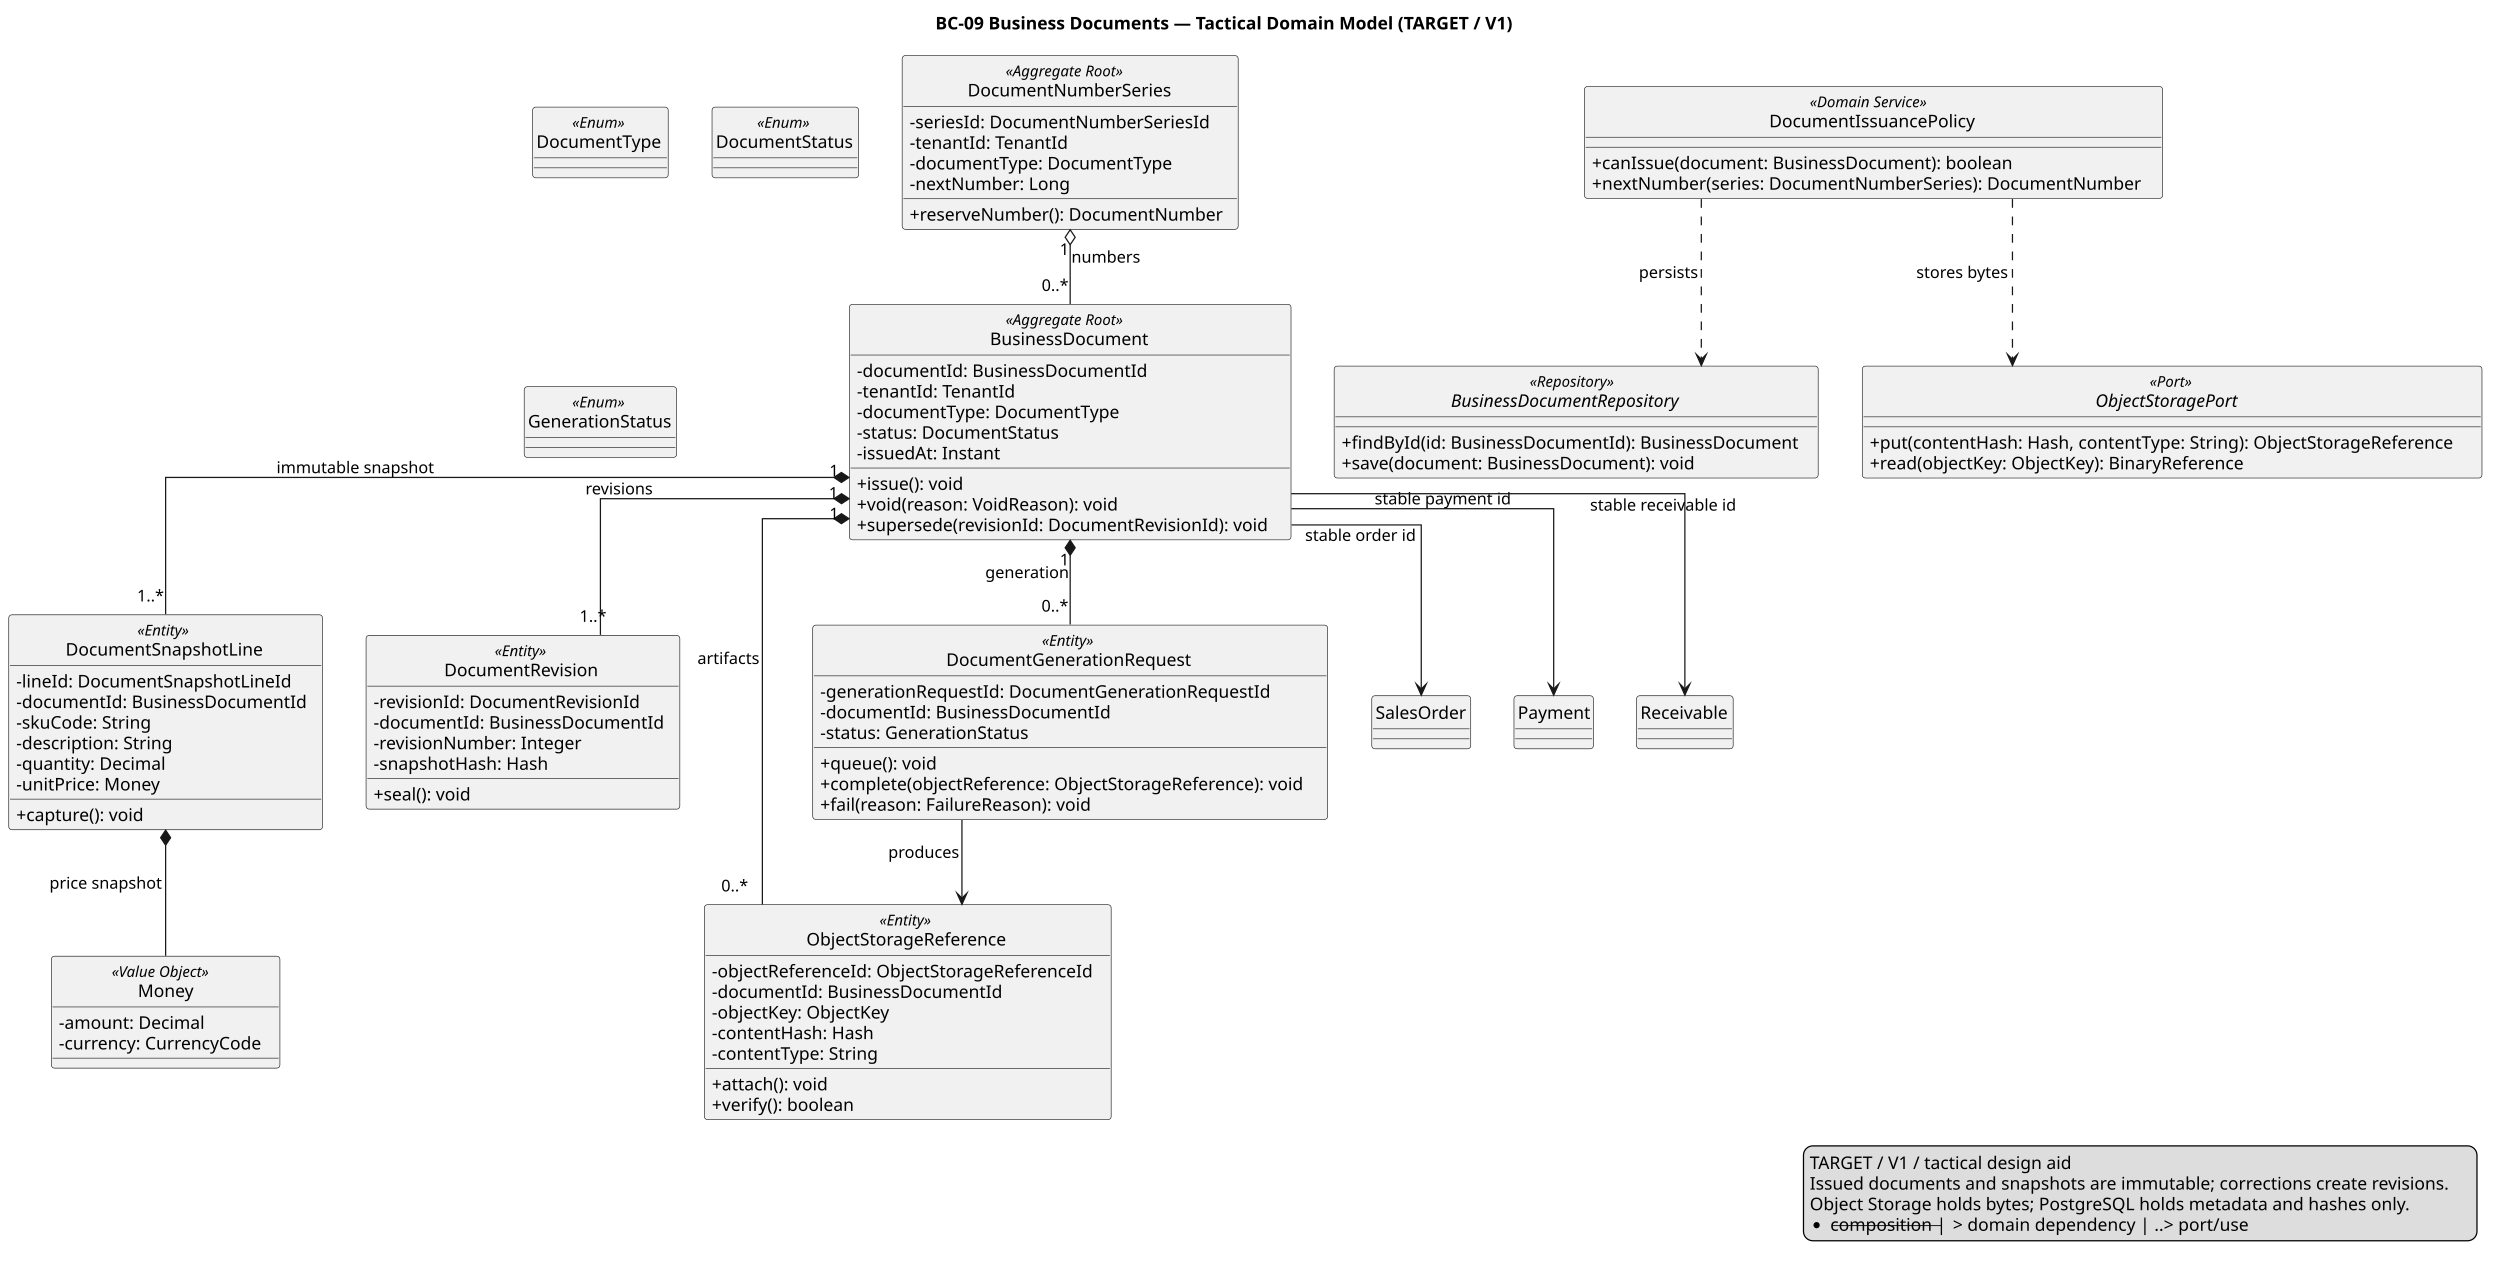
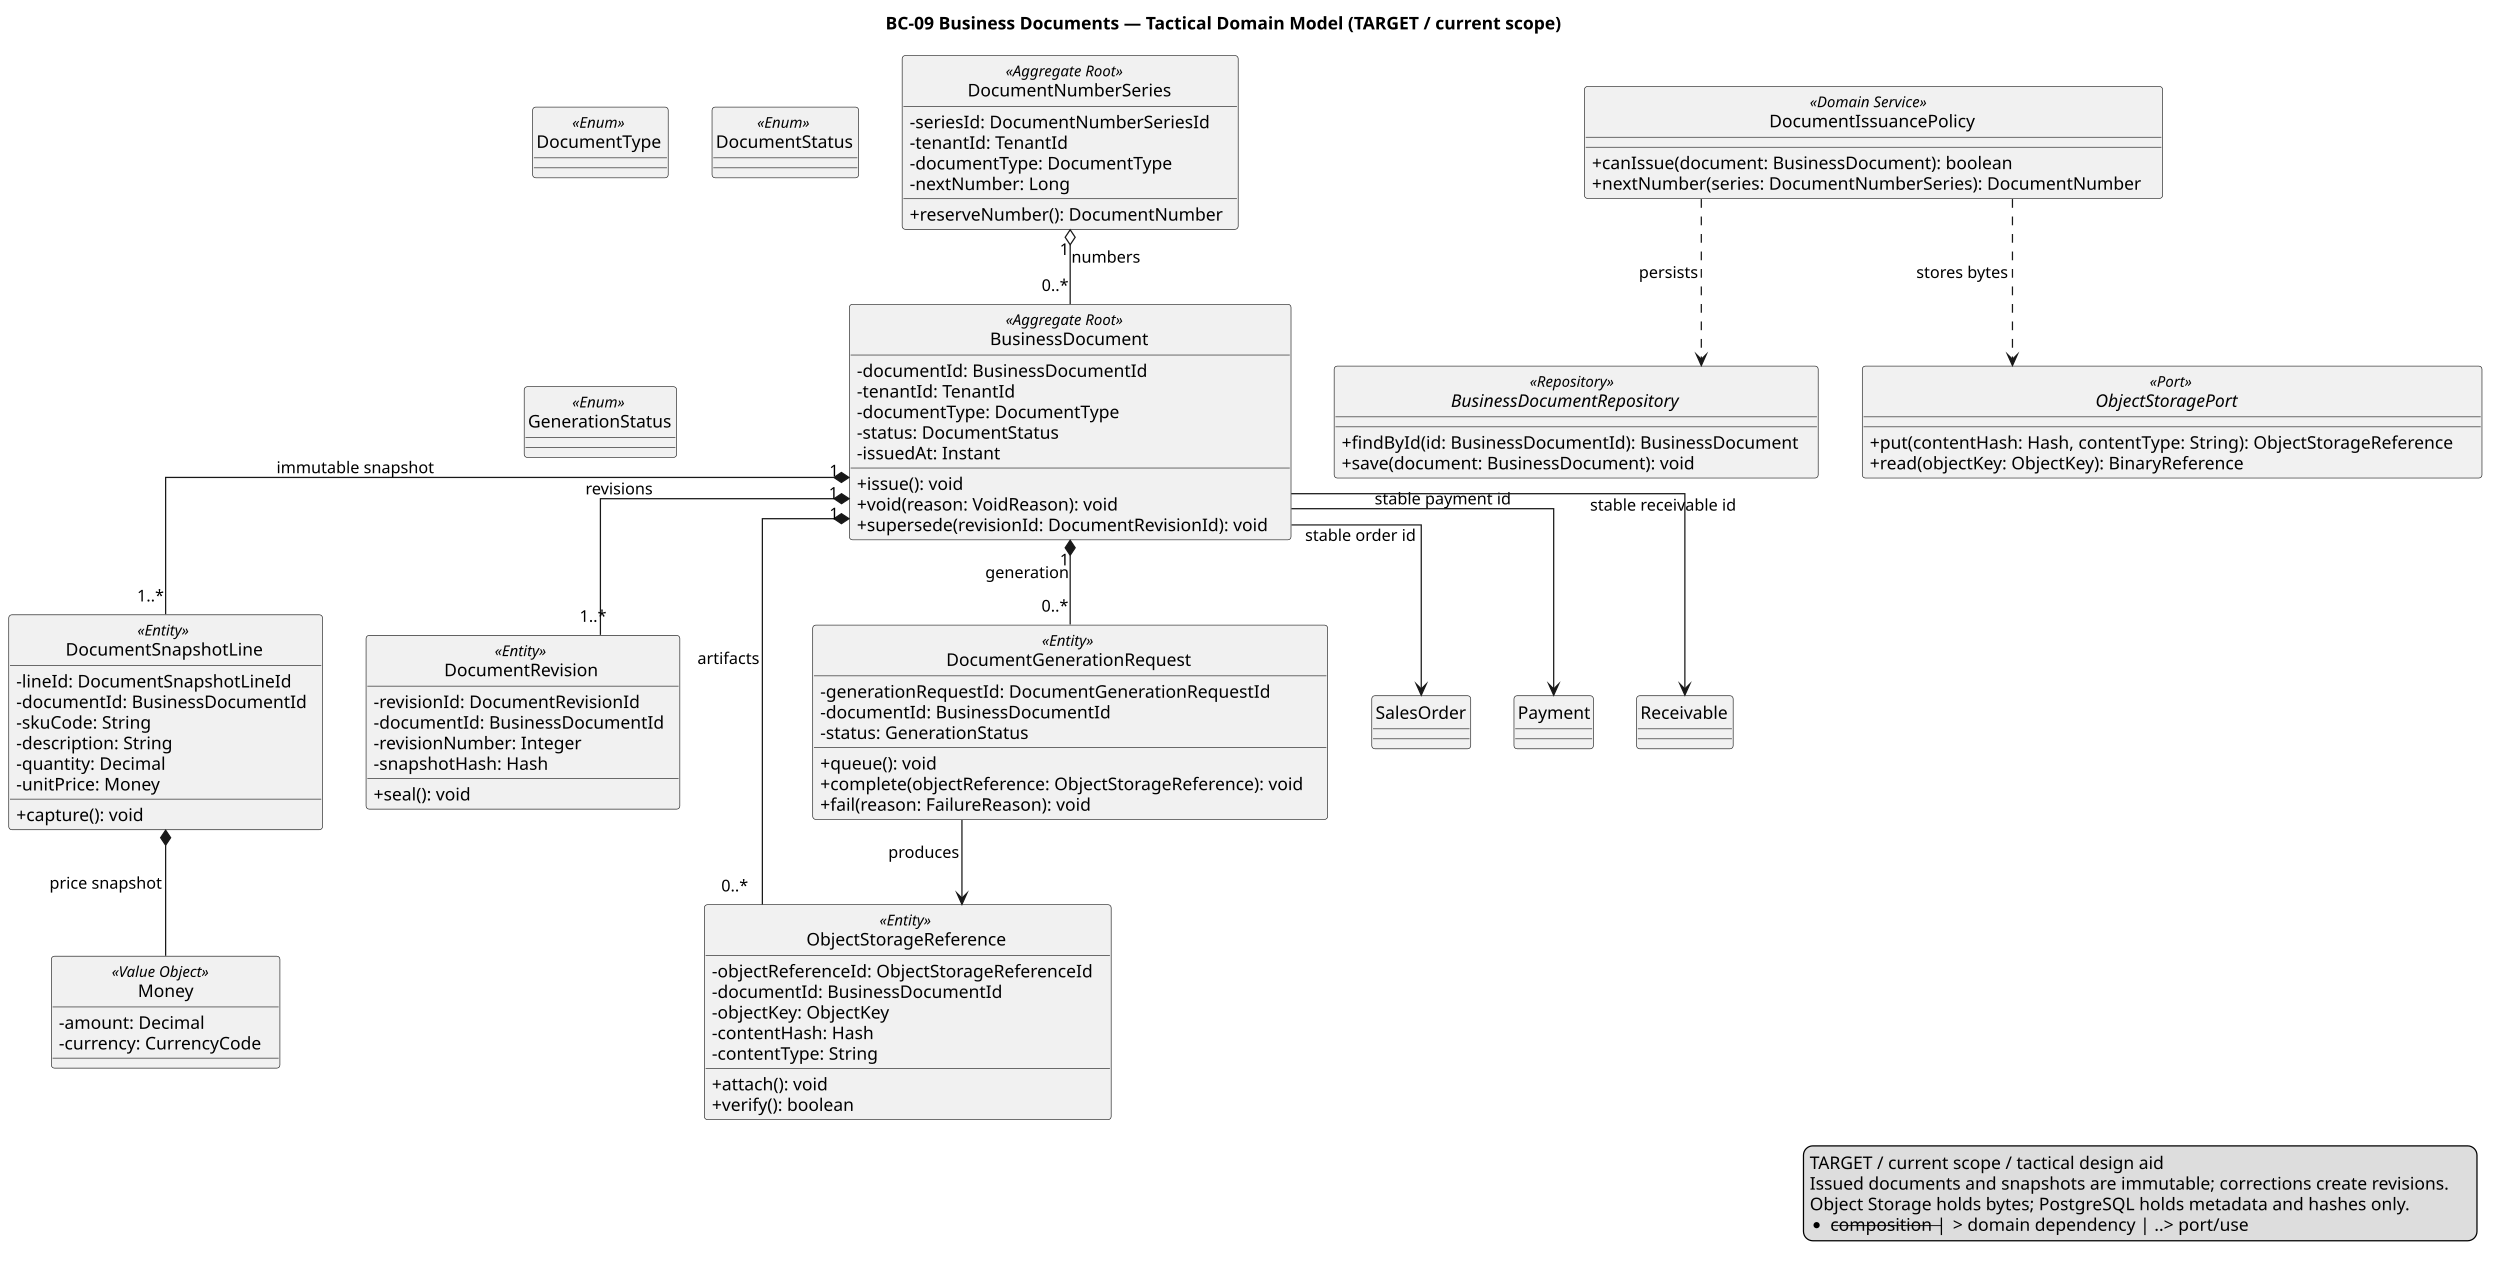
<svg xmlns="http://www.w3.org/2000/svg" contentStyleType="text/css" data-diagram-type="CLASS" height="1012px" preserveAspectRatio="none" style="width:2001px;height:1012px;background:#FFFFFF;" version="1.1" viewBox="0 0 2001 1012" width="2001px" zoomAndPan="magnify">
  <defs />
  <g>
    <g class="title" data-source-line="1">
-       <text fill="#000000" font-family="sans-serif" font-size="14" font-weight="700" lengthAdjust="spacing" textLength="497.219" x="748.676" y="23.535">BC-09 Business Documents — Tactical Domain Model (TARGET / V1)</text>
+       <text fill="#000000" font-family="sans-serif" font-size="14" font-weight="700" lengthAdjust="spacing" textLength="577.049" x="708.761" y="23.535">BC-09 Business Documents — Tactical Domain Model (TARGET / current scope)</text>
    </g>
    <g class="entity" data-qualified-name="DocumentNumberSeries" data-source-line="7" id="ent0001">
      <rect fill="#F1F1F1" height="139.062" rx="2.5" ry="2.5" style="stroke:#181818;stroke-width:0.5;" width="268.956" x="722.09" y="44.488" />
      <text fill="#000000" font-family="sans-serif" font-size="12" font-style="italic" lengthAdjust="spacing" textLength="103.312" x="804.912" y="61.09">«Aggregate Root»</text>
      <text fill="#000000" font-family="sans-serif" font-size="14" lengthAdjust="spacing" textLength="164.233" x="774.451" y="77.156">DocumentNumberSeries</text>
      <line style="stroke:#181818;stroke-width:0.5;" x1="723.09" x2="990.046" y1="85.109" y2="85.109" />
      <text fill="#000000" font-family="sans-serif" font-size="14" lengthAdjust="spacing" textLength="246.531" x="728.09" y="102.644">-seriesId: DocumentNumberSeriesId</text>
      <text fill="#000000" font-family="sans-serif" font-size="14" lengthAdjust="spacing" textLength="133.027" x="728.09" y="119.133">-tenantId: TenantId</text>
      <text fill="#000000" font-family="sans-serif" font-size="14" lengthAdjust="spacing" textLength="220.322" x="728.09" y="135.621">-documentType: DocumentType</text>
      <text fill="#000000" font-family="sans-serif" font-size="14" lengthAdjust="spacing" textLength="135.194" x="728.09" y="152.109">-nextNumber: Long</text>
      <line style="stroke:#181818;stroke-width:0.5;" x1="723.09" x2="990.046" y1="159.062" y2="159.062" />
      <text fill="#000000" font-family="sans-serif" font-size="14" lengthAdjust="spacing" textLength="256.956" x="728.09" y="176.598">+reserveNumber(): DocumentNumber</text>
    </g>
    <g class="entity" data-qualified-name="BusinessDocument" data-source-line="15" id="ent0002">
      <rect fill="#F1F1F1" height="188.527" rx="2.5" ry="2.5" style="stroke:#181818;stroke-width:0.5;" width="353.51" x="679.82" y="243.548" />
      <text fill="#000000" font-family="sans-serif" font-size="12" font-style="italic" lengthAdjust="spacing" textLength="103.312" x="804.919" y="260.15">«Aggregate Root»</text>
      <text fill="#000000" font-family="sans-serif" font-size="14" lengthAdjust="spacing" textLength="128.427" x="792.361" y="276.216">BusinessDocument</text>
      <line style="stroke:#181818;stroke-width:0.5;" x1="680.82" x2="1032.33" y1="284.169" y2="284.169" />
      <text fill="#000000" font-family="sans-serif" font-size="14" lengthAdjust="spacing" textLength="239.142" x="685.82" y="301.704">-documentId: BusinessDocumentId</text>
      <text fill="#000000" font-family="sans-serif" font-size="14" lengthAdjust="spacing" textLength="133.027" x="685.82" y="318.193">-tenantId: TenantId</text>
      <text fill="#000000" font-family="sans-serif" font-size="14" lengthAdjust="spacing" textLength="220.322" x="685.82" y="334.681">-documentType: DocumentType</text>
      <text fill="#000000" font-family="sans-serif" font-size="14" lengthAdjust="spacing" textLength="169.435" x="685.82" y="351.169">-status: DocumentStatus</text>
      <text fill="#000000" font-family="sans-serif" font-size="14" lengthAdjust="spacing" textLength="122.227" x="685.82" y="367.658">-issuedAt: Instant</text>
      <line style="stroke:#181818;stroke-width:0.5;" x1="680.82" x2="1032.33" y1="374.611" y2="374.611" />
      <text fill="#000000" font-family="sans-serif" font-size="14" lengthAdjust="spacing" textLength="92.606" x="685.82" y="392.146">+issue(): void</text>
      <text fill="#000000" font-family="sans-serif" font-size="14" lengthAdjust="spacing" textLength="220.466" x="685.82" y="408.634">+void(reason: VoidReason): void</text>
      <text fill="#000000" font-family="sans-serif" font-size="14" lengthAdjust="spacing" textLength="341.51" x="685.82" y="425.123">+supersede(revisionId: DocumentRevisionId): void</text>
    </g>
    <g class="entity" data-qualified-name="DocumentSnapshotLine" data-source-line="26" id="ent0003">
      <rect fill="#F1F1F1" height="172.039" rx="2.5" ry="2.5" style="stroke:#181818;stroke-width:0.5;" width="251.142" x="7" y="492.078" />
      <text fill="#000000" font-family="sans-serif" font-size="12" font-style="italic" lengthAdjust="spacing" textLength="45.24" x="109.951" y="508.68">«Entity»</text>
      <text fill="#000000" font-family="sans-serif" font-size="14" lengthAdjust="spacing" textLength="160.173" x="52.484" y="524.746">DocumentSnapshotLine</text>
      <line style="stroke:#181818;stroke-width:0.5;" x1="8" x2="257.142" y1="532.699" y2="532.699" />
      <text fill="#000000" font-family="sans-serif" font-size="14" lengthAdjust="spacing" textLength="227.404" x="13" y="550.235">-lineId: DocumentSnapshotLineId</text>
      <text fill="#000000" font-family="sans-serif" font-size="14" lengthAdjust="spacing" textLength="239.142" x="13" y="566.723">-documentId: BusinessDocumentId</text>
      <text fill="#000000" font-family="sans-serif" font-size="14" lengthAdjust="spacing" textLength="115.835" x="13" y="583.211">-skuCode: String</text>
      <text fill="#000000" font-family="sans-serif" font-size="14" lengthAdjust="spacing" textLength="133.007" x="13" y="599.699">-description: String</text>
      <text fill="#000000" font-family="sans-serif" font-size="14" lengthAdjust="spacing" textLength="127.066" x="13" y="616.188">-quantity: Decimal</text>
      <text fill="#000000" font-family="sans-serif" font-size="14" lengthAdjust="spacing" textLength="120.565" x="13" y="632.676">-unitPrice: Money</text>
      <line style="stroke:#181818;stroke-width:0.5;" x1="8" x2="257.142" y1="639.629" y2="639.629" />
      <text fill="#000000" font-family="sans-serif" font-size="14" lengthAdjust="spacing" textLength="108.965" x="13" y="657.164">+capture(): void</text>
    </g>
    <g class="entity" data-qualified-name="DocumentRevision" data-source-line="36" id="ent0004">
      <rect fill="#F1F1F1" height="139.062" rx="2.5" ry="2.5" style="stroke:#181818;stroke-width:0.5;" width="251.142" x="293" y="508.568" />
      <text fill="#000000" font-family="sans-serif" font-size="12" font-style="italic" lengthAdjust="spacing" textLength="45.24" x="395.951" y="525.17">«Entity»</text>
      <text fill="#000000" font-family="sans-serif" font-size="14" lengthAdjust="spacing" textLength="126.157" x="355.492" y="541.236">DocumentRevision</text>
      <line style="stroke:#181818;stroke-width:0.5;" x1="294" x2="543.142" y1="549.189" y2="549.189" />
      <text fill="#000000" font-family="sans-serif" font-size="14" lengthAdjust="spacing" textLength="222.1" x="299" y="566.725">-revisionId: DocumentRevisionId</text>
      <text fill="#000000" font-family="sans-serif" font-size="14" lengthAdjust="spacing" textLength="239.142" x="299" y="583.213">-documentId: BusinessDocumentId</text>
      <text fill="#000000" font-family="sans-serif" font-size="14" lengthAdjust="spacing" textLength="172.71" x="299" y="599.701">-revisionNumber: Integer</text>
      <text fill="#000000" font-family="sans-serif" font-size="14" lengthAdjust="spacing" textLength="146.679" x="299" y="616.189">-snapshotHash: Hash</text>
      <line style="stroke:#181818;stroke-width:0.5;" x1="294" x2="543.142" y1="623.143" y2="623.143" />
      <text fill="#000000" font-family="sans-serif" font-size="14" lengthAdjust="spacing" textLength="84.513" x="299" y="640.678">+seal(): void</text>
    </g>
    <g class="entity" data-qualified-name="ObjectStorageReference" data-source-line="44" id="ent0005">
      <rect fill="#F1F1F1" height="172.039" rx="2.5" ry="2.5" style="stroke:#181818;stroke-width:0.5;" width="325.619" x="563.76" y="724.118" />
      <text fill="#000000" font-family="sans-serif" font-size="12" font-style="italic" lengthAdjust="spacing" textLength="45.24" x="703.949" y="740.72">«Entity»</text>
      <text fill="#000000" font-family="sans-serif" font-size="14" lengthAdjust="spacing" textLength="162.306" x="645.417" y="756.786">ObjectStorageReference</text>
      <line style="stroke:#181818;stroke-width:0.5;" x1="564.76" x2="888.379" y1="764.739" y2="764.739" />
      <text fill="#000000" font-family="sans-serif" font-size="14" lengthAdjust="spacing" textLength="313.619" x="569.76" y="782.274">-objectReferenceId: ObjectStorageReferenceId</text>
      <text fill="#000000" font-family="sans-serif" font-size="14" lengthAdjust="spacing" textLength="239.142" x="569.76" y="798.763">-documentId: BusinessDocumentId</text>
      <text fill="#000000" font-family="sans-serif" font-size="14" lengthAdjust="spacing" textLength="151.498" x="569.76" y="815.251">-objectKey: ObjectKey</text>
      <text fill="#000000" font-family="sans-serif" font-size="14" lengthAdjust="spacing" textLength="136.069" x="569.76" y="831.739">-contentHash: Hash</text>
      <text fill="#000000" font-family="sans-serif" font-size="14" lengthAdjust="spacing" textLength="141.128" x="569.76" y="848.228">-contentType: String</text>
      <line style="stroke:#181818;stroke-width:0.5;" x1="564.76" x2="888.379" y1="855.181" y2="855.181" />
      <text fill="#000000" font-family="sans-serif" font-size="14" lengthAdjust="spacing" textLength="99.593" x="569.76" y="872.716">+attach(): void</text>
      <text fill="#000000" font-family="sans-serif" font-size="14" lengthAdjust="spacing" textLength="120.654" x="569.76" y="889.204">+verify(): boolean</text>
    </g>
    <g class="entity" data-qualified-name="DocumentGenerationRequest" data-source-line="54" id="ent0006">
      <rect fill="#F1F1F1" height="155.551" rx="2.5" ry="2.5" style="stroke:#181818;stroke-width:0.5;" width="412.162" x="650.49" y="500.328" />
      <text fill="#000000" font-family="sans-serif" font-size="12" font-style="italic" lengthAdjust="spacing" textLength="45.24" x="833.951" y="516.93">«Entity»</text>
      <text fill="#000000" font-family="sans-serif" font-size="14" lengthAdjust="spacing" textLength="198.502" x="757.32" y="532.996">DocumentGenerationRequest</text>
      <line style="stroke:#181818;stroke-width:0.5;" x1="651.49" x2="1061.652" y1="540.949" y2="540.949" />
      <text fill="#000000" font-family="sans-serif" font-size="14" lengthAdjust="spacing" textLength="368.525" x="656.49" y="558.485">-generationRequestId: DocumentGenerationRequestId</text>
      <text fill="#000000" font-family="sans-serif" font-size="14" lengthAdjust="spacing" textLength="239.142" x="656.49" y="574.973">-documentId: BusinessDocumentId</text>
      <text fill="#000000" font-family="sans-serif" font-size="14" lengthAdjust="spacing" textLength="174.132" x="656.49" y="591.461">-status: GenerationStatus</text>
      <line style="stroke:#181818;stroke-width:0.5;" x1="651.49" x2="1061.652" y1="598.414" y2="598.414" />
      <text fill="#000000" font-family="sans-serif" font-size="14" lengthAdjust="spacing" textLength="99.586" x="656.49" y="615.949">+queue(): void</text>
      <text fill="#000000" font-family="sans-serif" font-size="14" lengthAdjust="spacing" textLength="400.162" x="656.49" y="632.438">+complete(objectReference: ObjectStorageReference): void</text>
      <text fill="#000000" font-family="sans-serif" font-size="14" lengthAdjust="spacing" textLength="227.671" x="656.49" y="648.926">+fail(reason: FailureReason): void</text>
    </g>
    <g class="entity" data-qualified-name="DocumentIssuancePolicy" data-source-line="63" id="ent0007">
      <rect fill="#F1F1F1" height="89.598" rx="2.5" ry="2.5" style="stroke:#181818;stroke-width:0.5;" width="462.769" x="1268.19" y="69.218" />
      <text fill="#000000" font-family="sans-serif" font-size="12" font-style="italic" lengthAdjust="spacing" textLength="102.047" x="1448.551" y="85.82">«Domain Service»</text>
      <text fill="#000000" font-family="sans-serif" font-size="14" lengthAdjust="spacing" textLength="167.043" x="1416.053" y="101.886">DocumentIssuancePolicy</text>
      <line style="stroke:#181818;stroke-width:0.5;" x1="1269.19" x2="1729.959" y1="109.839" y2="109.839" />
      <line style="stroke:#181818;stroke-width:0.5;" x1="1269.19" x2="1729.959" y1="117.839" y2="117.839" />
      <text fill="#000000" font-family="sans-serif" font-size="14" lengthAdjust="spacing" textLength="347.108" x="1274.19" y="135.375">+canIssue(document: BusinessDocument): boolean</text>
      <text fill="#000000" font-family="sans-serif" font-size="14" lengthAdjust="spacing" textLength="450.769" x="1274.19" y="151.863">+nextNumber(series: DocumentNumberSeries): DocumentNumber</text>
    </g>
    <g class="entity" data-qualified-name="Money" data-source-line="68" id="ent0008">
      <rect fill="#F1F1F1" height="89.598" rx="2.5" ry="2.5" style="stroke:#181818;stroke-width:0.5;" width="182.953" x="41.09" y="765.338" />
      <text fill="#000000" font-family="sans-serif" font-size="12" font-style="italic" lengthAdjust="spacing" textLength="86.291" x="89.421" y="781.94">«Value Object»</text>
      <text fill="#000000" font-family="sans-serif" font-size="14" lengthAdjust="spacing" textLength="44.461" x="110.336" y="798.006">Money</text>
      <line style="stroke:#181818;stroke-width:0.5;" x1="42.09" x2="223.043" y1="805.959" y2="805.959" />
      <text fill="#000000" font-family="sans-serif" font-size="14" lengthAdjust="spacing" textLength="123.327" x="47.09" y="823.495">-amount: Decimal</text>
      <text fill="#000000" font-family="sans-serif" font-size="14" lengthAdjust="spacing" textLength="170.953" x="47.09" y="839.983">-currency: CurrencyCode</text>
      <line style="stroke:#181818;stroke-width:0.5;" x1="42.09" x2="223.043" y1="846.936" y2="846.936" />
    </g>
    <g class="entity" data-qualified-name="BusinessDocumentRepository" data-source-line="73" id="ent0009">
      <rect fill="#F1F1F1" height="89.598" rx="2.5" ry="2.5" style="stroke:#181818;stroke-width:0.5;" width="387.416" x="1067.86" y="293.018" />
      <text fill="#000000" font-family="sans-serif" font-size="12" font-style="italic" lengthAdjust="spacing" textLength="74.397" x="1224.37" y="309.62">«Repository»</text>
      <text fill="#000000" font-family="sans-serif" font-size="14" font-style="italic" lengthAdjust="spacing" textLength="200.553" x="1161.292" y="325.686">BusinessDocumentRepository</text>
      <line style="stroke:#181818;stroke-width:0.5;" x1="1068.86" x2="1454.276" y1="333.639" y2="333.639" />
      <line style="stroke:#181818;stroke-width:0.5;" x1="1068.86" x2="1454.276" y1="341.639" y2="341.639" />
      <text fill="#000000" font-family="sans-serif" font-size="14" lengthAdjust="spacing" textLength="375.416" x="1073.86" y="359.175">+findById(id: BusinessDocumentId): BusinessDocument</text>
      <text fill="#000000" font-family="sans-serif" font-size="14" lengthAdjust="spacing" textLength="293.063" x="1073.86" y="375.663">+save(document: BusinessDocument): void</text>
    </g>
    <g class="entity" data-qualified-name="ObjectStoragePort" data-source-line="78" id="ent0010">
      <rect fill="#F1F1F1" height="89.598" rx="2.5" ry="2.5" style="stroke:#181818;stroke-width:0.5;" width="495.991" x="1490.58" y="293.018" />
      <text fill="#000000" font-family="sans-serif" font-size="12" font-style="italic" lengthAdjust="spacing" textLength="35.977" x="1720.587" y="309.62">«Port»</text>
      <text fill="#000000" font-family="sans-serif" font-size="14" font-style="italic" lengthAdjust="spacing" textLength="122.821" x="1677.165" y="325.686">ObjectStoragePort</text>
      <line style="stroke:#181818;stroke-width:0.5;" x1="1491.58" x2="1985.571" y1="333.639" y2="333.639" />
      <line style="stroke:#181818;stroke-width:0.5;" x1="1491.58" x2="1985.571" y1="341.639" y2="341.639" />
      <text fill="#000000" font-family="sans-serif" font-size="14" lengthAdjust="spacing" textLength="483.991" x="1496.58" y="359.175">+put(contentHash: Hash, contentType: String): ObjectStorageReference</text>
      <text fill="#000000" font-family="sans-serif" font-size="14" lengthAdjust="spacing" textLength="310.912" x="1496.58" y="375.663">+read(objectKey: ObjectKey): BinaryReference</text>
    </g>
    <g class="entity" data-qualified-name="DocumentType" data-source-line="83" id="ent0011">
      <rect fill="#F1F1F1" height="56.621" rx="2.5" ry="2.5" style="stroke:#181818;stroke-width:0.5;" width="108.519" x="426.31" y="85.708" />
      <text fill="#000000" font-family="sans-serif" font-size="12" font-style="italic" lengthAdjust="spacing" textLength="45.176" x="457.981" y="102.31">«Enum»</text>
      <text fill="#000000" font-family="sans-serif" font-size="14" lengthAdjust="spacing" textLength="102.519" x="429.31" y="118.376">DocumentType</text>
      <line style="stroke:#181818;stroke-width:0.5;" x1="427.31" x2="533.829" y1="126.329" y2="126.329" />
      <line style="stroke:#181818;stroke-width:0.5;" x1="427.31" x2="533.829" y1="134.329" y2="134.329" />
    </g>
    <g class="entity" data-qualified-name="DocumentStatus" data-source-line="84" id="ent0012">
      <rect fill="#F1F1F1" height="56.621" rx="2.5" ry="2.5" style="stroke:#181818;stroke-width:0.5;" width="117.31" x="569.92" y="85.708" />
      <text fill="#000000" font-family="sans-serif" font-size="12" font-style="italic" lengthAdjust="spacing" textLength="45.176" x="605.987" y="102.31">«Enum»</text>
      <text fill="#000000" font-family="sans-serif" font-size="14" lengthAdjust="spacing" textLength="111.31" x="572.92" y="118.376">DocumentStatus</text>
      <line style="stroke:#181818;stroke-width:0.5;" x1="570.92" x2="686.23" y1="126.329" y2="126.329" />
      <line style="stroke:#181818;stroke-width:0.5;" x1="570.92" x2="686.23" y1="134.329" y2="134.329" />
    </g>
    <g class="entity" data-qualified-name="GenerationStatus" data-source-line="85" id="ent0013">
      <rect fill="#F1F1F1" height="56.621" rx="2.5" ry="2.5" style="stroke:#181818;stroke-width:0.5;" width="122.006" x="419.57" y="309.508" />
      <text fill="#000000" font-family="sans-serif" font-size="12" font-style="italic" lengthAdjust="spacing" textLength="45.176" x="457.985" y="326.11">«Enum»</text>
      <text fill="#000000" font-family="sans-serif" font-size="14" lengthAdjust="spacing" textLength="116.006" x="422.57" y="342.176">GenerationStatus</text>
      <line style="stroke:#181818;stroke-width:0.5;" x1="420.57" x2="540.576" y1="350.129" y2="350.129" />
      <line style="stroke:#181818;stroke-width:0.5;" x1="420.57" x2="540.576" y1="358.129" y2="358.129" />
    </g>
    <g class="entity" data-qualified-name="SalesOrder" data-source-line="94" id="ent0021">
      <rect fill="#F1F1F1" height="42.488" rx="2.5" ry="2.5" style="stroke:#181818;stroke-width:0.5;" width="79.199" x="1097.97" y="556.858" />
      <text fill="#000000" font-family="sans-serif" font-size="14" lengthAdjust="spacing" textLength="73.199" x="1100.97" y="575.393">SalesOrder</text>
      <line style="stroke:#181818;stroke-width:0.5;" x1="1098.97" x2="1176.169" y1="583.347" y2="583.347" />
      <line style="stroke:#181818;stroke-width:0.5;" x1="1098.97" x2="1176.169" y1="591.347" y2="591.347" />
    </g>
    <g class="entity" data-qualified-name="Payment" data-source-line="95" id="ent0023">
      <rect fill="#F1F1F1" height="42.488" rx="2.5" ry="2.5" style="stroke:#181818;stroke-width:0.5;" width="63.579" x="1211.78" y="556.858" />
      <text fill="#000000" font-family="sans-serif" font-size="14" lengthAdjust="spacing" textLength="57.579" x="1214.78" y="575.393">Payment</text>
      <line style="stroke:#181818;stroke-width:0.5;" x1="1212.78" x2="1274.359" y1="583.347" y2="583.347" />
      <line style="stroke:#181818;stroke-width:0.5;" x1="1212.78" x2="1274.359" y1="591.347" y2="591.347" />
    </g>
    <g class="entity" data-qualified-name="Receivable" data-source-line="96" id="ent0025">
      <rect fill="#F1F1F1" height="42.488" rx="2.5" ry="2.5" style="stroke:#181818;stroke-width:0.5;" width="77.306" x="1309.92" y="556.858" />
      <text fill="#000000" font-family="sans-serif" font-size="14" lengthAdjust="spacing" textLength="71.306" x="1312.92" y="575.393">Receivable</text>
      <line style="stroke:#181818;stroke-width:0.5;" x1="1310.92" x2="1386.226" y1="583.347" y2="583.347" />
      <line style="stroke:#181818;stroke-width:0.5;" x1="1310.92" x2="1386.226" y1="591.347" y2="591.347" />
    </g>
    <g class="link" data-entity-1="ent0001" data-entity-2="ent0002" data-link-type="aggregation" data-source-line="87" id="lnk14">
      <path codeLine="87" d="M856.57,195.908 C856.57,214.768 856.57,223.478 856.57,243.428" fill="none" id="DocumentNumberSeries-backto-BusinessDocument" style="stroke:#181818;stroke-width:1;" />
      <polygon fill="none" points="856.57,183.908,852.57,189.908,856.57,195.908,860.57,189.908,856.57,183.908" style="stroke:#181818;stroke-width:1;stroke-linejoin:miter;stroke-miterlimit:10;" />
      <text fill="#000000" font-family="sans-serif" font-size="13" lengthAdjust="spacing" textLength="55.644" x="857.57" y="210.237">numbers</text>
      <text fill="#000000" font-family="sans-serif" font-size="13" lengthAdjust="spacing" textLength="8.22" x="848.187" y="204.11">1</text>
      <text fill="#000000" font-family="sans-serif" font-size="13" lengthAdjust="spacing" textLength="22.712" x="833.721" y="232.89">0..*</text>
    </g>
    <g class="link" data-entity-1="ent0002" data-entity-2="ent0003" data-link-type="composition" data-source-line="88" id="lnk15">
      <path codeLine="88" d="M667.46,382.158 C453.12,382.158 132.57,382.158 132.57,382.158 C132.57,382.158 132.57,439.098 132.57,491.588" fill="none" id="BusinessDocument-backto-DocumentSnapshotLine" style="stroke:#181818;stroke-width:1;" />
      <polygon fill="#181818" points="679.46,382.158,673.46,378.158,667.46,382.158,673.46,386.158,679.46,382.158" style="stroke:#181818;stroke-width:1;stroke-linejoin:miter;stroke-miterlimit:10;" />
      <text fill="#000000" font-family="sans-serif" font-size="13" lengthAdjust="spacing" textLength="129.035" x="221.3" y="378.727">immutable snapshot</text>
      <text fill="#000000" font-family="sans-serif" font-size="13" lengthAdjust="spacing" textLength="8.22" x="663.824" y="381.288">1</text>
      <text fill="#000000" font-family="sans-serif" font-size="13" lengthAdjust="spacing" textLength="22.712" x="109.689" y="481.384">1..*</text>
    </g>
    <g class="link" data-entity-1="ent0002" data-entity-2="ent0004" data-link-type="composition" data-source-line="89" id="lnk16">
      <path codeLine="89" d="M667.58,399.158 C570.06,399.158 480.57,399.158 480.57,399.158 C480.57,399.158 480.57,457.958 480.57,508.148" fill="none" id="BusinessDocument-backto-DocumentRevision" style="stroke:#181818;stroke-width:1;" />
      <polygon fill="#181818" points="679.58,399.158,673.58,395.158,667.58,399.158,673.58,403.158,679.58,399.158" style="stroke:#181818;stroke-width:1;stroke-linejoin:miter;stroke-miterlimit:10;" />
      <text fill="#000000" font-family="sans-serif" font-size="13" lengthAdjust="spacing" textLength="56.113" x="468.58" y="395.727">revisions</text>
      <text fill="#000000" font-family="sans-serif" font-size="13" lengthAdjust="spacing" textLength="8.22" x="663.384" y="399.174">1</text>
      <text fill="#000000" font-family="sans-serif" font-size="13" lengthAdjust="spacing" textLength="22.712" x="463.866" y="497.745">1..*</text>
    </g>
    <g class="link" data-entity-1="ent0002" data-entity-2="ent0005" data-link-type="composition" data-source-line="90" id="lnk17">
      <path codeLine="90" d="M667.49,415.158 C628.32,415.158 610.2,415.158 610.2,415.158 C610.2,415.158 610.2,607.728 610.2,723.948" fill="none" id="BusinessDocument-backto-ObjectStorageReference" style="stroke:#181818;stroke-width:1;" />
      <polygon fill="#181818" points="679.49,415.158,673.49,411.158,667.49,415.158,673.49,419.158,679.49,415.158" style="stroke:#181818;stroke-width:1;stroke-linejoin:miter;stroke-miterlimit:10;" />
      <text fill="#000000" font-family="sans-serif" font-size="13" lengthAdjust="spacing" textLength="51.226" x="558.2" y="531.477">artifacts</text>
      <text fill="#000000" font-family="sans-serif" font-size="13" lengthAdjust="spacing" textLength="8.22" x="663.855" y="415.68">1</text>
      <text fill="#000000" font-family="sans-serif" font-size="13" lengthAdjust="spacing" textLength="22.712" x="577.285" y="713.479">0..*</text>
    </g>
    <g class="link" data-entity-1="ent0002" data-entity-2="ent0006" data-link-type="composition" data-source-line="91" id="lnk18">
      <path codeLine="91" d="M856.57,444.438 C856.57,466.768 856.57,478.318 856.57,499.838" fill="none" id="BusinessDocument-backto-DocumentGenerationRequest" style="stroke:#181818;stroke-width:1;" />
      <polygon fill="#181818" points="856.57,432.438,852.57,438.438,856.57,444.438,860.57,438.438,856.57,432.438" style="stroke:#181818;stroke-width:1;stroke-linejoin:miter;stroke-miterlimit:10;" />
      <text fill="#000000" font-family="sans-serif" font-size="13" lengthAdjust="spacing" textLength="67.831" x="788.57" y="462.707">generation</text>
      <text fill="#000000" font-family="sans-serif" font-size="13" lengthAdjust="spacing" textLength="8.22" x="848.284" y="452.518">1</text>
      <text fill="#000000" font-family="sans-serif" font-size="13" lengthAdjust="spacing" textLength="22.712" x="833.589" y="489.514">0..*</text>
    </g>
    <g class="link" data-entity-1="ent0003" data-entity-2="ent0008" data-link-type="composition" data-source-line="92" id="lnk19">
      <path codeLine="92" d="M132.57,676.498 C132.57,710.648 132.57,736.458 132.57,764.998" fill="none" id="DocumentSnapshotLine-backto-Money" style="stroke:#181818;stroke-width:1;" />
      <polygon fill="#181818" points="132.57,664.498,128.57,670.498,132.57,676.498,136.57,670.498,132.57,664.498" style="stroke:#181818;stroke-width:1;stroke-linejoin:miter;stroke-miterlimit:10;" />
      <text fill="#000000" font-family="sans-serif" font-size="13" lengthAdjust="spacing" textLength="92.873" x="39.57" y="711.317">price snapshot</text>
    </g>
    <g class="link" data-entity-1="ent0006" data-entity-2="ent0005" data-link-type="dependency" data-source-line="93" id="lnk20">
      <path codeLine="93" d="M769.94,656.338 C769.94,678.038 769.94,696.728 769.94,718.868" fill="none" id="DocumentGenerationRequest-to-ObjectStorageReference" style="stroke:#181818;stroke-width:1;" />
      <polygon fill="#181818" points="769.94,723.868,773.94,714.868,769.94,718.868,765.94,714.868,769.94,723.868" style="stroke:#181818;stroke-width:1;stroke-linejoin:miter;stroke-miterlimit:10;" />
      <text fill="#000000" font-family="sans-serif" font-size="13" lengthAdjust="spacing" textLength="58.265" x="710.94" y="686.677">produces</text>
    </g>
    <g class="link" data-entity-1="ent0002" data-entity-2="ent0021" data-link-type="dependency" data-source-line="94" id="lnk22">
      <path codeLine="94" d="M1033.74,420.158 C1089.85,420.158 1137.57,420.158 1137.57,420.158 C1137.57,420.158 1137.57,508.218 1137.57,551.468" fill="none" id="BusinessDocument-to-SalesOrder" style="stroke:#181818;stroke-width:1;" />
      <polygon fill="#181818" points="1137.57,556.468,1141.57,547.468,1137.57,551.468,1133.57,547.468,1137.57,556.468" style="stroke:#181818;stroke-width:1;stroke-linejoin:miter;stroke-miterlimit:10;" />
      <text fill="#000000" font-family="sans-serif" font-size="13" lengthAdjust="spacing" textLength="92.066" x="1044.57" y="432.967">stable order id</text>
    </g>
    <g class="link" data-entity-1="ent0002" data-entity-2="ent0023" data-link-type="dependency" data-source-line="95" id="lnk24">
      <path codeLine="95" d="M1033.65,407.158 C1135.55,407.158 1243.57,407.158 1243.57,407.158 C1243.57,407.158 1243.57,505.448 1243.57,551.448" fill="none" id="BusinessDocument-to-Payment" style="stroke:#181818;stroke-width:1;" />
      <polygon fill="#181818" points="1243.57,556.448,1247.57,547.448,1243.57,551.448,1239.57,547.448,1243.57,556.448" style="stroke:#181818;stroke-width:1;stroke-linejoin:miter;stroke-miterlimit:10;" />
      <text fill="#000000" font-family="sans-serif" font-size="13" lengthAdjust="spacing" textLength="112.481" x="1100.26" y="403.727">stable payment id</text>
    </g>
    <g class="link" data-entity-1="ent0002" data-entity-2="ent0025" data-link-type="dependency" data-source-line="96" id="lnk26">
      <path codeLine="96" d="M1033.5,395.158 C1174.55,395.158 1348.57,395.158 1348.57,395.158 C1348.57,395.158 1348.57,502.938 1348.57,551.398" fill="none" id="BusinessDocument-to-Receivable" style="stroke:#181818;stroke-width:1;" />
      <polygon fill="#181818" points="1348.57,556.398,1352.57,547.398,1348.57,551.398,1344.57,547.398,1348.57,556.398" style="stroke:#181818;stroke-width:1;stroke-linejoin:miter;stroke-miterlimit:10;" />
      <text fill="#000000" font-family="sans-serif" font-size="13" lengthAdjust="spacing" textLength="121.329" x="1272.65" y="408.727">stable receivable id</text>
    </g>
    <g class="link" data-entity-1="ent0007" data-entity-2="ent0009" data-link-type="dependency" data-source-line="97" id="lnk27">
      <path codeLine="97" d="M1361.73,159.308 C1361.73,198.138 1361.73,248.788 1361.73,287.598" fill="none" id="DocumentIssuancePolicy-to-BusinessDocumentRepository" style="stroke:#181818;stroke-width:1;stroke-dasharray:7,7;" />
      <polygon fill="#181818" points="1361.73,292.598,1365.73,283.598,1361.73,287.598,1357.73,283.598,1361.73,292.598" style="stroke:#181818;stroke-width:1;stroke-linejoin:miter;stroke-miterlimit:10;" />
      <text fill="#000000" font-family="sans-serif" font-size="13" lengthAdjust="spacing" textLength="49.245" x="1311.73" y="222.517">persists</text>
    </g>
    <g class="link" data-entity-1="ent0007" data-entity-2="ent0010" data-link-type="dependency" data-source-line="98" id="lnk28">
      <path codeLine="98" d="M1610.77,159.308 C1610.77,198.138 1610.77,248.788 1610.77,287.598" fill="none" id="DocumentIssuancePolicy-to-ObjectStoragePort" style="stroke:#181818;stroke-width:1;stroke-dasharray:7,7;" />
      <polygon fill="#181818" points="1610.77,292.598,1614.77,283.598,1610.77,287.598,1606.77,283.598,1610.77,292.598" style="stroke:#181818;stroke-width:1;stroke-linejoin:miter;stroke-miterlimit:10;" />
      <text fill="#000000" font-family="sans-serif" font-size="13" lengthAdjust="spacing" textLength="76.483" x="1533.77" y="222.517">stores bytes</text>
    </g>
    <g class="legend" data-source-line="100">
      <rect fill="#DDDDDD" height="75.953" rx="7.5" ry="7.5" style="stroke:#000000;stroke-width:1;" width="539.067" x="1443.504" y="917.157" />
-       <text fill="#000000" font-family="sans-serif" font-size="14" lengthAdjust="spacing" textLength="227.363" x="1448.504" y="935.692">TARGET / V1 / tactical design aid</text>
+       <text fill="#000000" font-family="sans-serif" font-size="14" lengthAdjust="spacing" textLength="302.347" x="1448.504" y="935.692">TARGET / current scope / tactical design aid</text>
      <text fill="#000000" font-family="sans-serif" font-size="14" lengthAdjust="spacing" textLength="529.067" x="1448.504" y="952.181">Issued documents and snapshots are immutable; corrections create revisions.</text>
      <text fill="#000000" font-family="sans-serif" font-size="14" lengthAdjust="spacing" textLength="496.371" x="1448.504" y="968.669">Object Storage holds bytes; PostgreSQL holds metadata and hashes only.</text>
      <ellipse cx="1454.004" cy="980.611" fill="#000000" rx="2.5" ry="2.5" />
      <text fill="#000000" font-family="sans-serif" font-size="14" lengthAdjust="spacing" text-decoration="line-through" textLength="93.666" x="1464.934" y="985.157">composition |</text>
      <text fill="#000000" font-family="sans-serif" font-size="14" lengthAdjust="spacing" textLength="250.482" x="1563.029" y="985.157">&gt; domain dependency | ..&gt; port/use</text>
    </g>
  </g>
</svg>
